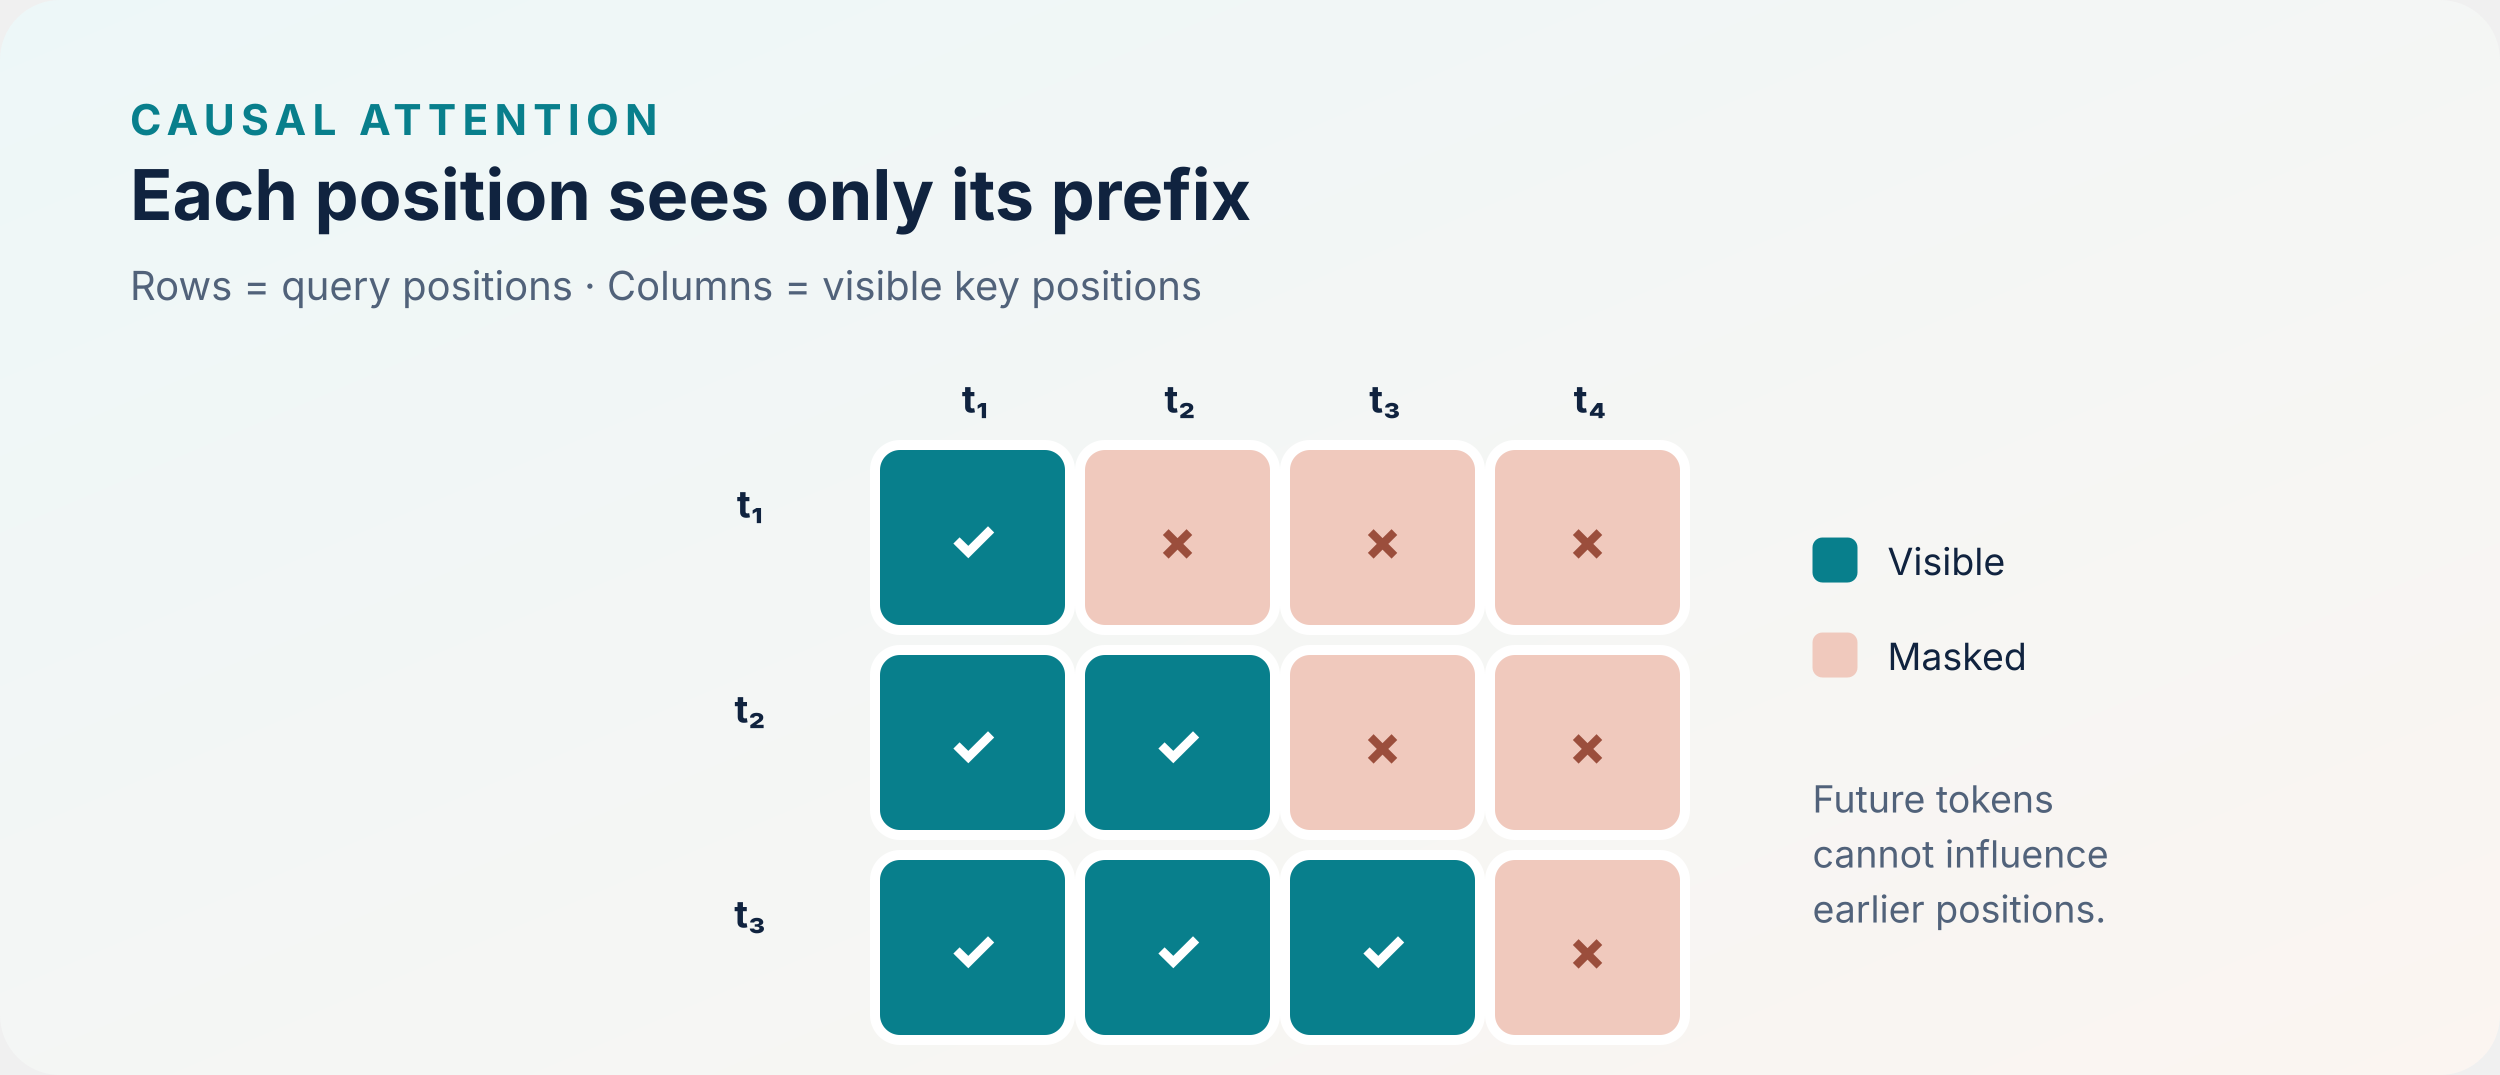
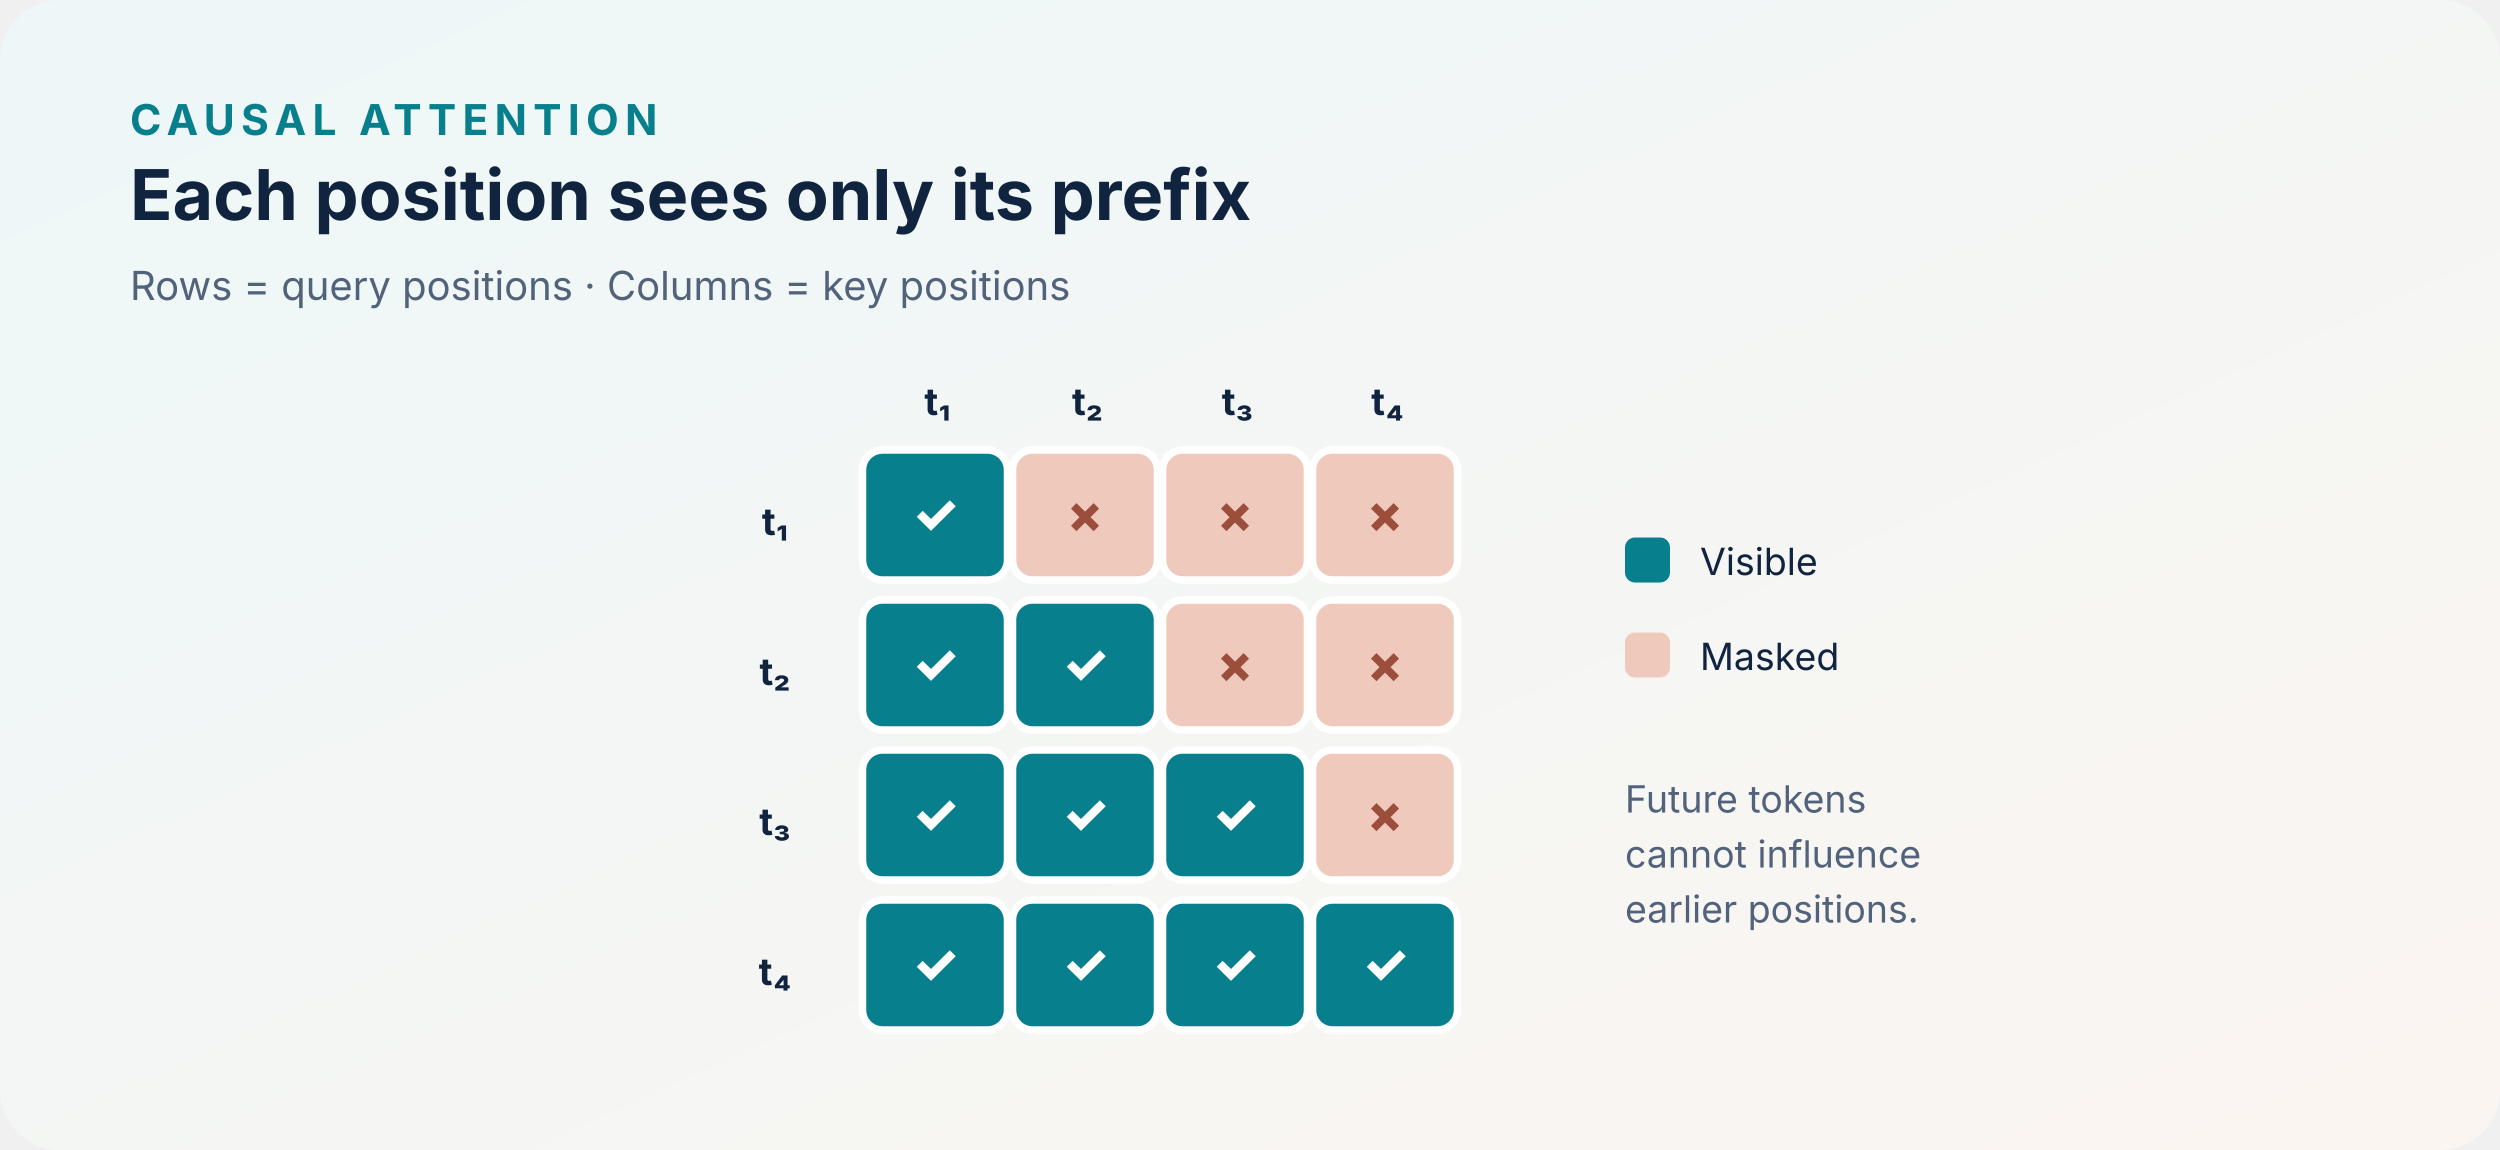
- <svg xmlns="http://www.w3.org/2000/svg" width="1000" height="430" viewBox="0 0 1000 430" role="img" aria-labelledby="title desc">
+ <svg xmlns="http://www.w3.org/2000/svg" width="1000" height="460" viewBox="0 0 1000 460" role="img" aria-labelledby="title desc">
  <defs>
    <linearGradient id="bg" x1="0" y1="0" x2="1" y2="1">
      <stop stop-color="#edf7f8" />
      <stop offset="1" stop-color="#fbf5f1" />
    </linearGradient>
  </defs>
-   <rect width="1000" height="430" rx="24" fill="url(#bg)" />
+   <rect width="1000" height="460" rx="24" fill="url(#bg)" />
  <text x="52" y="54" font-family="Inter,Arial,sans-serif" font-size="17" font-weight="700" letter-spacing="2.5" fill="#087f8c">CAUSAL ATTENTION</text>
  <text x="52" y="88" font-family="Inter,Arial,sans-serif" font-size="28" font-weight="750" fill="#10233f">Each position sees only its prefix</text>
-   <text x="52" y="120" font-family="Inter,Arial,sans-serif" font-size="16" fill="#51627a">Rows = query positions · Columns = visible key positions</text>
+   <text x="52" y="120" font-family="Inter,Arial,sans-serif" font-size="16" fill="#51627a">Rows = query positions · Columns = key positions</text>
  <g font-family="Inter,Arial,sans-serif" font-size="15" font-weight="700" fill="#10233f" text-anchor="middle">
-     <text x="390" y="165">t₁</text>
-     <text x="472" y="165">t₂</text>
-     <text x="554" y="165">t₃</text>
-     <text x="636" y="165">t₄</text>
-     <text x="300" y="207">t₁</text>
-     <text x="300" y="289">t₂</text>
-     <text x="300" y="371">t₃</text>
-     <text x="300" y="453">t₄</text>
+     <text x="375" y="166">t₁</text>
+     <text x="435" y="166">t₂</text>
+     <text x="495" y="166">t₃</text>
+     <text x="555" y="166">t₄</text>
+     <text x="310" y="214">t₁</text>
+     <text x="310" y="274">t₂</text>
+     <text x="310" y="334">t₃</text>
+     <text x="310" y="394">t₄</text>
  </g>
-   <g stroke="#fff" stroke-width="4">
-     <rect x="350" y="178" width="78" height="74" rx="10" fill="#087f8c" />
-     <rect x="432" y="178" width="78" height="74" rx="10" fill="#f0c9bd" />
-     <rect x="514" y="178" width="78" height="74" rx="10" fill="#f0c9bd" />
-     <rect x="596" y="178" width="78" height="74" rx="10" fill="#f0c9bd" />
-     <rect x="350" y="260" width="78" height="74" rx="10" fill="#087f8c" />
-     <rect x="432" y="260" width="78" height="74" rx="10" fill="#087f8c" />
-     <rect x="514" y="260" width="78" height="74" rx="10" fill="#f0c9bd" />
-     <rect x="596" y="260" width="78" height="74" rx="10" fill="#f0c9bd" />
-     <rect x="350" y="342" width="78" height="74" rx="10" fill="#087f8c" />
-     <rect x="432" y="342" width="78" height="74" rx="10" fill="#087f8c" />
-     <rect x="514" y="342" width="78" height="74" rx="10" fill="#087f8c" />
-     <rect x="596" y="342" width="78" height="74" rx="10" fill="#f0c9bd" />
+   <g stroke="#fff" stroke-width="3">
+     <rect x="345" y="180" width="58" height="52" rx="8" fill="#087f8c" />
+     <rect x="405" y="180" width="58" height="52" rx="8" fill="#f0c9bd" />
+     <rect x="465" y="180" width="58" height="52" rx="8" fill="#f0c9bd" />
+     <rect x="525" y="180" width="58" height="52" rx="8" fill="#f0c9bd" />
+     <rect x="345" y="240" width="58" height="52" rx="8" fill="#087f8c" />
+     <rect x="405" y="240" width="58" height="52" rx="8" fill="#087f8c" />
+     <rect x="465" y="240" width="58" height="52" rx="8" fill="#f0c9bd" />
+     <rect x="525" y="240" width="58" height="52" rx="8" fill="#f0c9bd" />
+     <rect x="345" y="300" width="58" height="52" rx="8" fill="#087f8c" />
+     <rect x="405" y="300" width="58" height="52" rx="8" fill="#087f8c" />
+     <rect x="465" y="300" width="58" height="52" rx="8" fill="#087f8c" />
+     <rect x="525" y="300" width="58" height="52" rx="8" fill="#f0c9bd" />
+     <rect x="345" y="360" width="58" height="52" rx="8" fill="#087f8c" />
+     <rect x="405" y="360" width="58" height="52" rx="8" fill="#087f8c" />
+     <rect x="465" y="360" width="58" height="52" rx="8" fill="#087f8c" />
+     <rect x="525" y="360" width="58" height="52" rx="8" fill="#087f8c" />
  </g>
-   <g font-family="Inter,Arial,sans-serif" font-size="22" font-weight="800" text-anchor="middle">
+   <g font-family="Inter,Arial,sans-serif" font-size="21" font-weight="800" text-anchor="middle">
    <g fill="#fff">
-       <text x="389" y="224">✓</text>
-       <text x="389" y="306">✓</text>
-       <text x="471" y="306">✓</text>
-       <text x="389" y="388">✓</text>
-       <text x="471" y="388">✓</text>
-       <text x="553" y="388">✓</text>
+       <text x="374" y="213">✓</text>
+       <text x="374" y="273">✓</text>
+       <text x="434" y="273">✓</text>
+       <text x="374" y="333">✓</text>
+       <text x="434" y="333">✓</text>
+       <text x="494" y="333">✓</text>
+       <text x="374" y="393">✓</text>
+       <text x="434" y="393">✓</text>
+       <text x="494" y="393">✓</text>
+       <text x="554" y="393">✓</text>
    </g>
    <g fill="#9b4e3c">
-       <text x="471" y="224">×</text>
-       <text x="553" y="224">×</text>
-       <text x="635" y="224">×</text>
-       <text x="553" y="306">×</text>
-       <text x="635" y="306">×</text>
-       <text x="635" y="388">×</text>
+       <text x="434" y="213">×</text>
+       <text x="494" y="213">×</text>
+       <text x="554" y="213">×</text>
+       <text x="494" y="273">×</text>
+       <text x="554" y="273">×</text>
+       <text x="554" y="333">×</text>
    </g>
  </g>
-   <rect x="725" y="215" width="18" height="18" rx="4" fill="#087f8c" />
-   <text x="755" y="230" font-family="Inter,Arial,sans-serif" font-size="15" fill="#10233f">Visible</text>
-   <rect x="725" y="253" width="18" height="18" rx="4" fill="#f0c9bd" />
-   <text x="755" y="268" font-family="Inter,Arial,sans-serif" font-size="15" fill="#10233f">Masked</text>
-   <text x="725" y="325" font-family="Inter,Arial,sans-serif" font-size="15" fill="#51627a">Future tokens</text>
-   <text x="725" y="347" font-family="Inter,Arial,sans-serif" font-size="15" fill="#51627a">cannot influence</text>
-   <text x="725" y="369" font-family="Inter,Arial,sans-serif" font-size="15" fill="#51627a">earlier positions.</text>
+   <rect x="650" y="215" width="18" height="18" rx="4" fill="#087f8c" />
+   <text x="680" y="230" font-family="Inter,Arial,sans-serif" font-size="15" fill="#10233f">Visible</text>
+   <rect x="650" y="253" width="18" height="18" rx="4" fill="#f0c9bd" />
+   <text x="680" y="268" font-family="Inter,Arial,sans-serif" font-size="15" fill="#10233f">Masked</text>
+   <text x="650" y="325" font-family="Inter,Arial,sans-serif" font-size="15" fill="#51627a">Future tokens</text>
+   <text x="650" y="347" font-family="Inter,Arial,sans-serif" font-size="15" fill="#51627a">cannot influence</text>
+   <text x="650" y="369" font-family="Inter,Arial,sans-serif" font-size="15" fill="#51627a">earlier positions.</text>
</svg>
